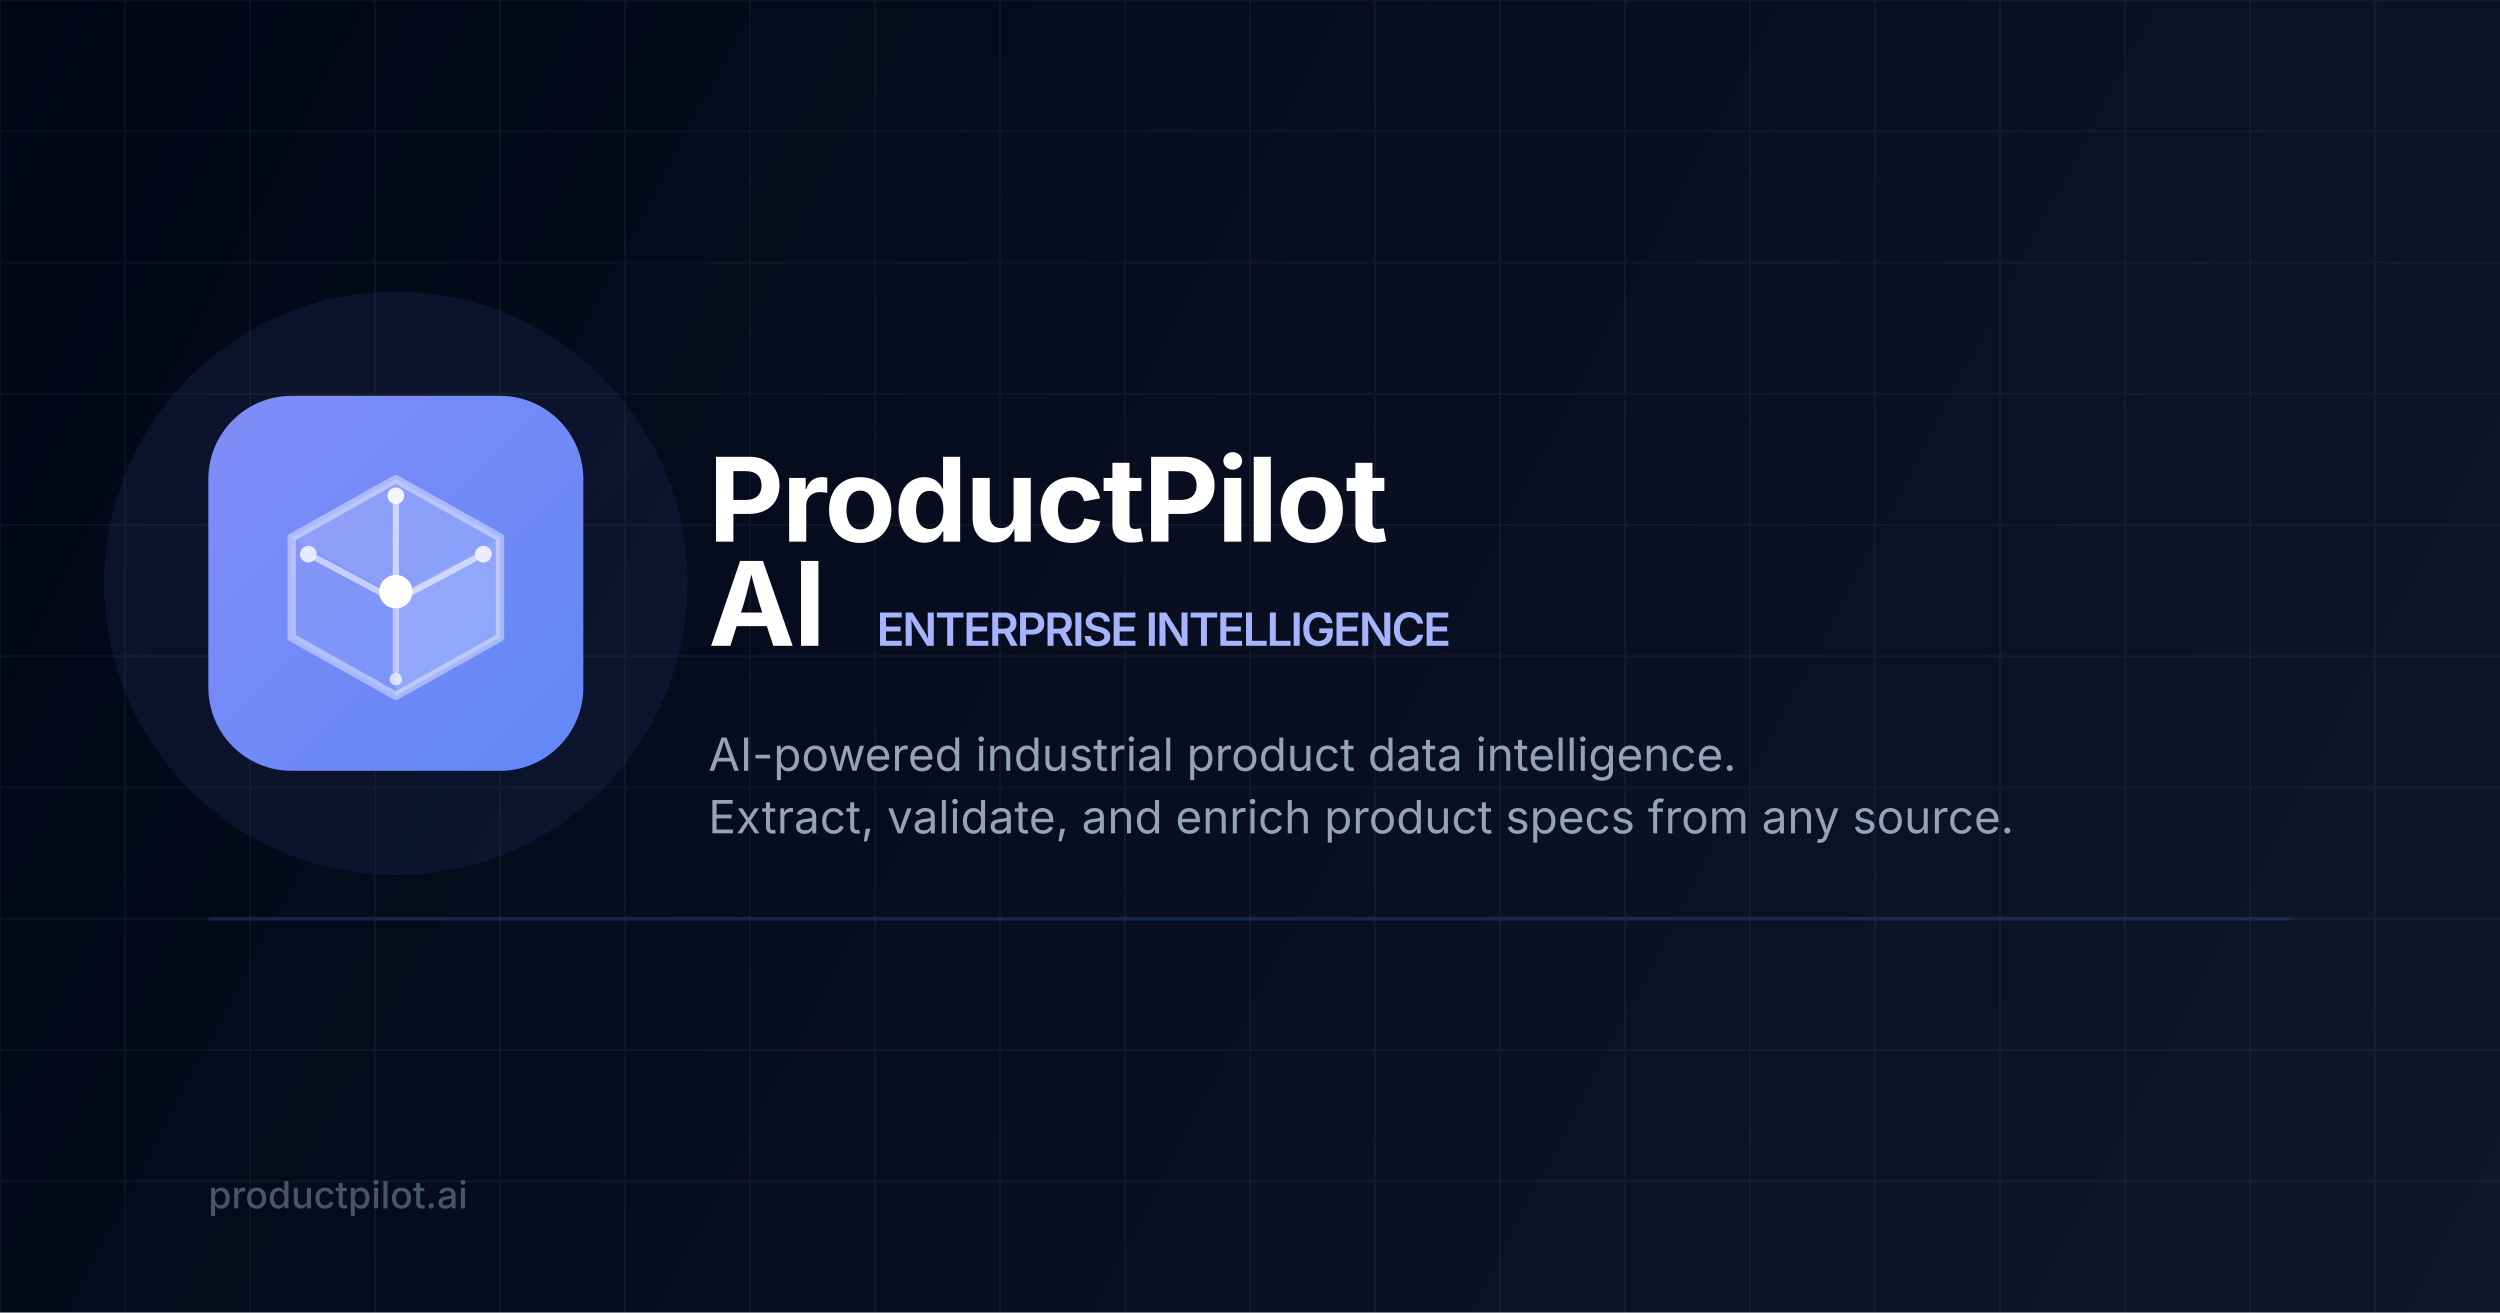
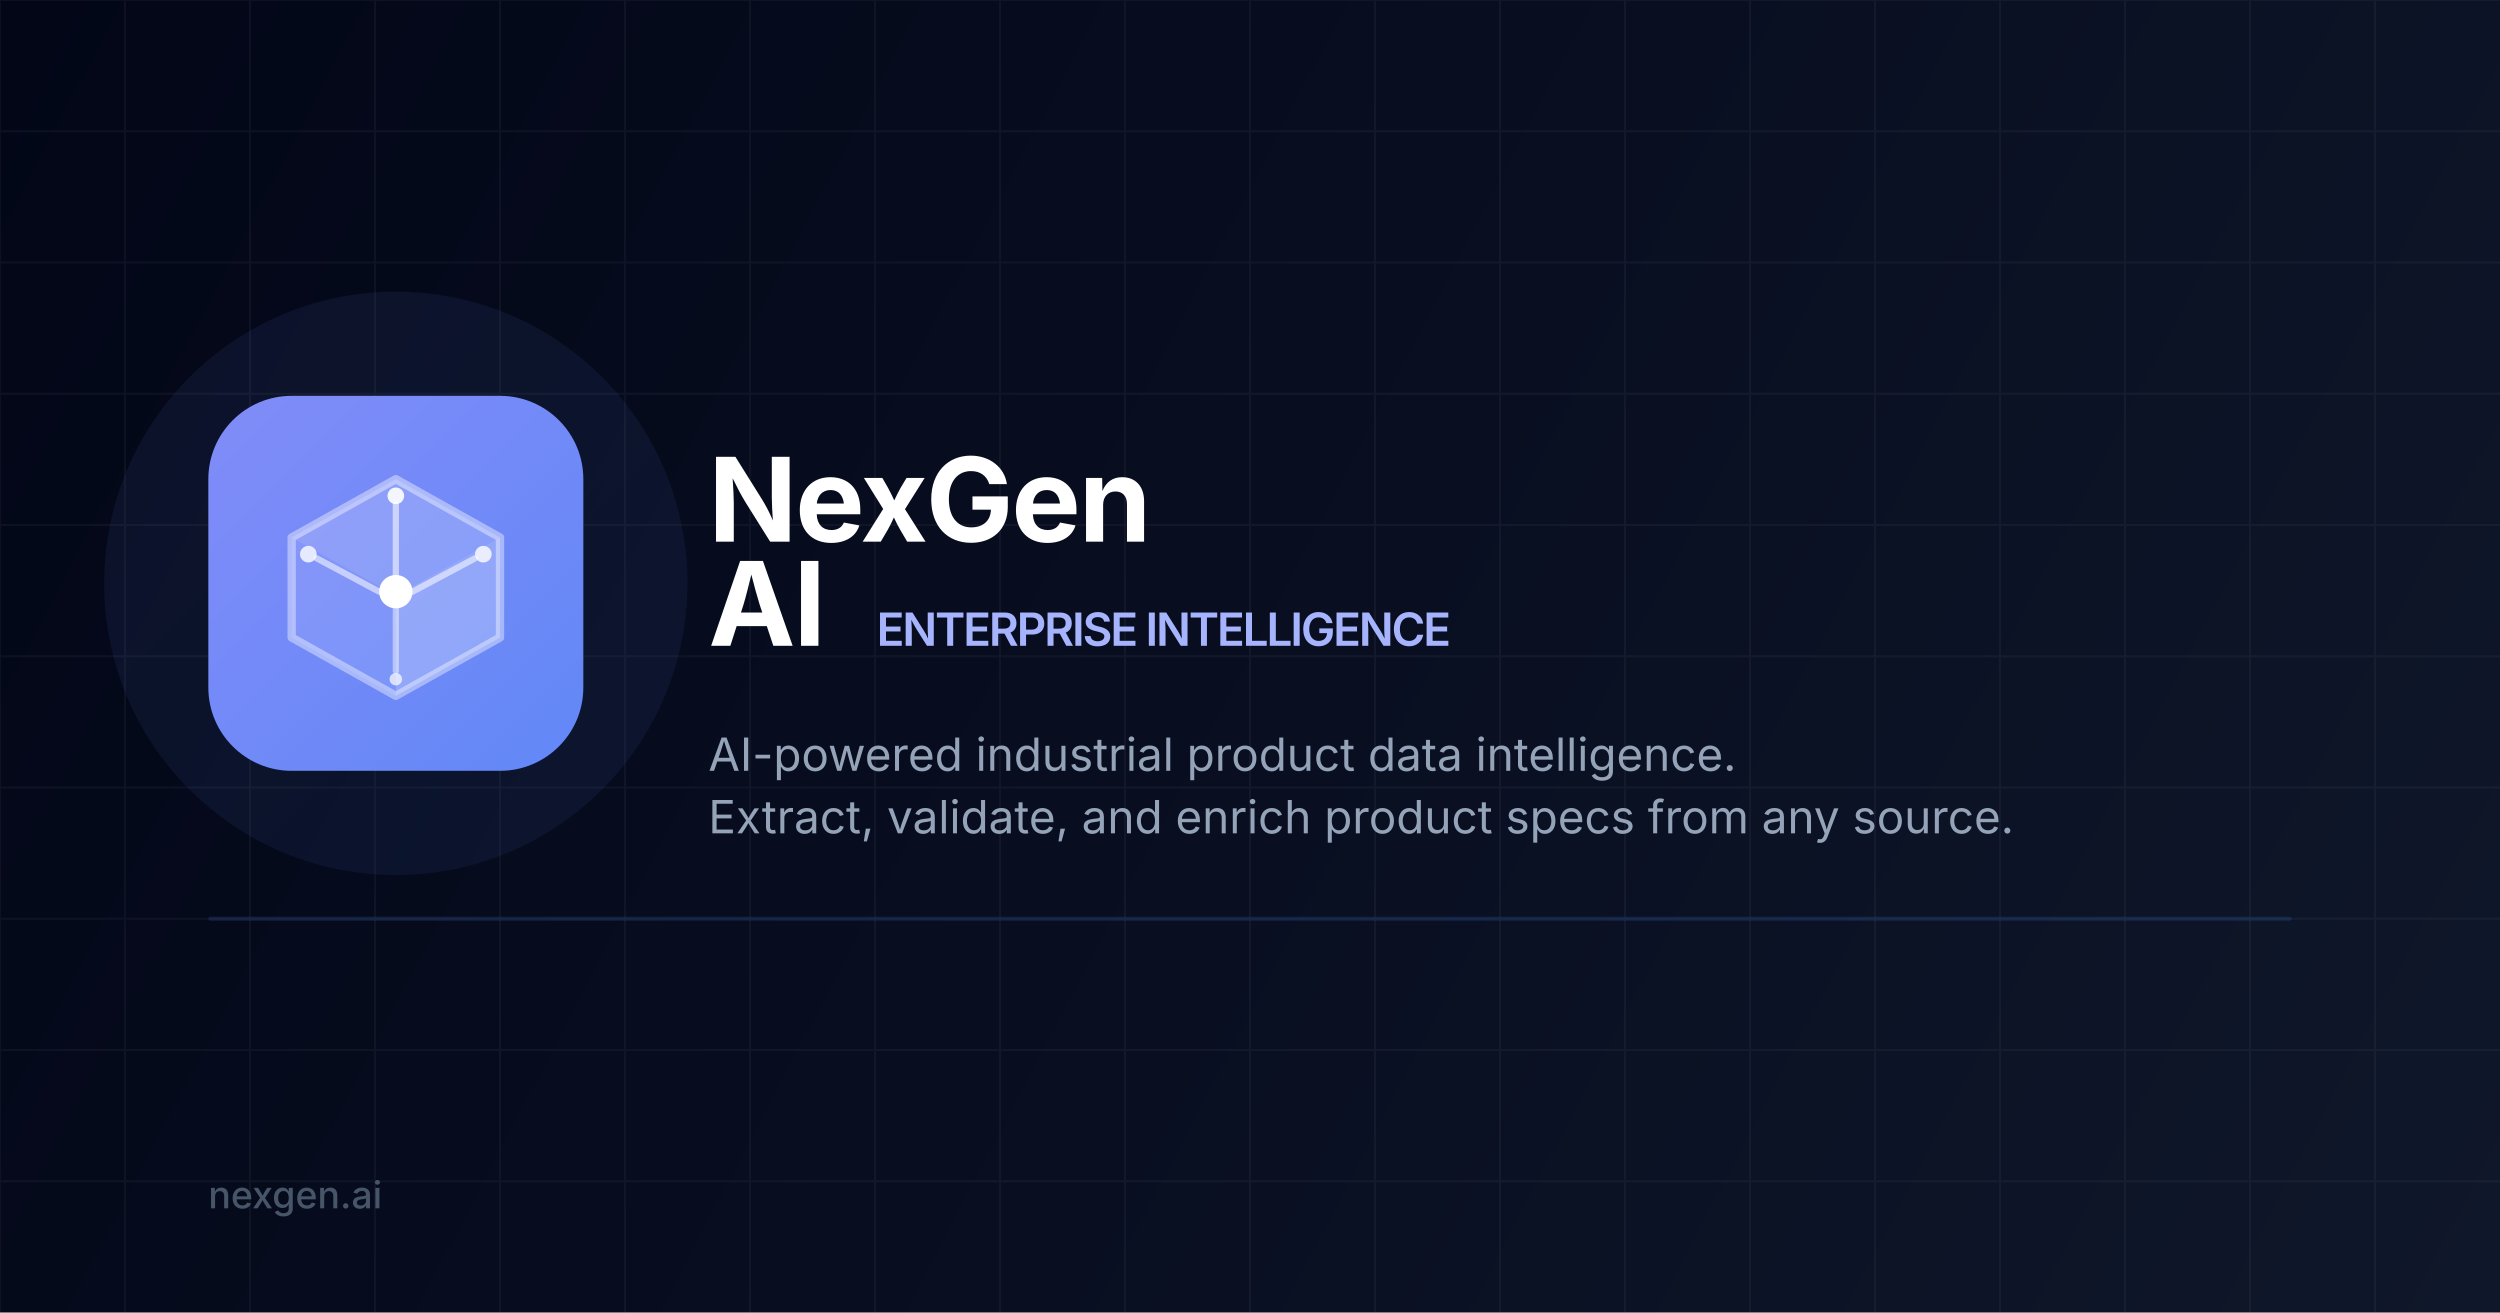
<svg xmlns="http://www.w3.org/2000/svg" width="1200" height="630" viewBox="0 0 1200 630" fill="none">
  <defs>
    <linearGradient id="og-bg" x1="0" y1="0" x2="1200" y2="630" gradientUnits="userSpaceOnUse">
      <stop offset="0%" stop-color="#020617" />
      <stop offset="100%" stop-color="#0F172A" />
    </linearGradient>
    <linearGradient id="og-accent" x1="0" y1="0" x2="400" y2="400" gradientUnits="userSpaceOnUse">
      <stop offset="0%" stop-color="#818CF8" />
      <stop offset="100%" stop-color="#3B82F6" />
    </linearGradient>
  </defs>
  <rect width="1200" height="630" fill="url(#og-bg)" />
  <g opacity="0.04">
    <line x1="0" y1="0" x2="0" y2="630" stroke="white" stroke-width="1" />
    <line x1="60" y1="0" x2="60" y2="630" stroke="white" stroke-width="1" />
    <line x1="120" y1="0" x2="120" y2="630" stroke="white" stroke-width="1" />
    <line x1="180" y1="0" x2="180" y2="630" stroke="white" stroke-width="1" />
    <line x1="240" y1="0" x2="240" y2="630" stroke="white" stroke-width="1" />
    <line x1="300" y1="0" x2="300" y2="630" stroke="white" stroke-width="1" />
    <line x1="360" y1="0" x2="360" y2="630" stroke="white" stroke-width="1" />
    <line x1="420" y1="0" x2="420" y2="630" stroke="white" stroke-width="1" />
    <line x1="480" y1="0" x2="480" y2="630" stroke="white" stroke-width="1" />
    <line x1="540" y1="0" x2="540" y2="630" stroke="white" stroke-width="1" />
    <line x1="600" y1="0" x2="600" y2="630" stroke="white" stroke-width="1" />
    <line x1="660" y1="0" x2="660" y2="630" stroke="white" stroke-width="1" />
    <line x1="720" y1="0" x2="720" y2="630" stroke="white" stroke-width="1" />
    <line x1="780" y1="0" x2="780" y2="630" stroke="white" stroke-width="1" />
    <line x1="840" y1="0" x2="840" y2="630" stroke="white" stroke-width="1" />
    <line x1="900" y1="0" x2="900" y2="630" stroke="white" stroke-width="1" />
    <line x1="960" y1="0" x2="960" y2="630" stroke="white" stroke-width="1" />
    <line x1="1020" y1="0" x2="1020" y2="630" stroke="white" stroke-width="1" />
    <line x1="1080" y1="0" x2="1080" y2="630" stroke="white" stroke-width="1" />
    <line x1="1140" y1="0" x2="1140" y2="630" stroke="white" stroke-width="1" />
    <line x1="0" y1="0" x2="1200" y2="0" stroke="white" stroke-width="1" />
    <line x1="0" y1="63" x2="1200" y2="63" stroke="white" stroke-width="1" />
    <line x1="0" y1="126" x2="1200" y2="126" stroke="white" stroke-width="1" />
    <line x1="0" y1="189" x2="1200" y2="189" stroke="white" stroke-width="1" />
    <line x1="0" y1="252" x2="1200" y2="252" stroke="white" stroke-width="1" />
    <line x1="0" y1="315" x2="1200" y2="315" stroke="white" stroke-width="1" />
    <line x1="0" y1="378" x2="1200" y2="378" stroke="white" stroke-width="1" />
    <line x1="0" y1="441" x2="1200" y2="441" stroke="white" stroke-width="1" />
    <line x1="0" y1="504" x2="1200" y2="504" stroke="white" stroke-width="1" />
    <line x1="0" y1="567" x2="1200" y2="567" stroke="white" stroke-width="1" />
  </g>
  <circle cx="190" cy="280" r="140" fill="url(#og-accent)" opacity="0.08" />
  <g transform="translate(100, 190)">
    <rect x="0" y="0" width="180" height="180" rx="40" fill="url(#og-accent)" />
    <g transform="translate(20, 20)">
      <path d="M70 20 L120 48 L120 96 L70 124 L20 96 L20 48 Z" fill="none" stroke="white" stroke-width="4" stroke-linejoin="round" opacity="0.4" />
      <path d="M70 20 L120 48 L70 76 L20 48 Z" fill="white" opacity="0.18" />
      <path d="M20 48 L70 76 L70 124 L20 96 Z" fill="white" opacity="0.1" />
      <path d="M120 48 L70 76 L70 124 L120 96 Z" fill="white" opacity="0.25" />
      <circle cx="70" cy="74" r="8" fill="white" opacity="1" />
      <line x1="70" y1="66" x2="70" y2="32" stroke="white" stroke-width="3" opacity="0.55" stroke-linecap="round" />
      <line x1="78" y1="74" x2="108" y2="58" stroke="white" stroke-width="3" opacity="0.55" stroke-linecap="round" />
      <line x1="62" y1="74" x2="32" y2="58" stroke="white" stroke-width="3" opacity="0.55" stroke-linecap="round" />
      <line x1="70" y1="82" x2="70" y2="112" stroke="white" stroke-width="3" opacity="0.45" stroke-linecap="round" />
      <circle cx="70" cy="28" r="4" fill="white" opacity="0.9" />
      <circle cx="112" cy="56" r="4" fill="white" opacity="0.8" />
      <circle cx="28" cy="56" r="4" fill="white" opacity="0.8" />
      <circle cx="70" cy="116" r="3" fill="white" opacity="0.7" />
    </g>
  </g>
  <text x="340" y="260" font-family="Inter, system-ui, -apple-system, sans-serif" font-size="56" font-weight="700" fill="white" letter-spacing="-1">
-     ProductPilot
+     NexGen
  </text>
  <text x="340" y="310" font-family="Inter, system-ui, -apple-system, sans-serif" font-size="56" font-weight="700" fill="white" letter-spacing="-1">
    AI
    <tspan dx="12" font-size="22" font-weight="600" fill="#A5B4FC">ENTERPRISE INTELLIGENCE</tspan>
  </text>
  <text x="340" y="370" font-family="Inter, system-ui, -apple-system, sans-serif" font-size="22" font-weight="400" fill="#94A3B8">
    AI-powered industrial product data intelligence.
  </text>
  <text x="340" y="400" font-family="Inter, system-ui, -apple-system, sans-serif" font-size="22" font-weight="400" fill="#94A3B8">
    Extract, validate, and enrich product specs from any source.
  </text>
  <text x="100" y="580" font-family="Inter, system-ui, -apple-system, sans-serif" font-size="18" font-weight="500" fill="#475569">
-     productpilot.ai
+     nexgen.ai
  </text>
  <rect x="100" y="440" width="1000" height="2" rx="1" fill="url(#og-accent)" opacity="0.15" />
</svg>
